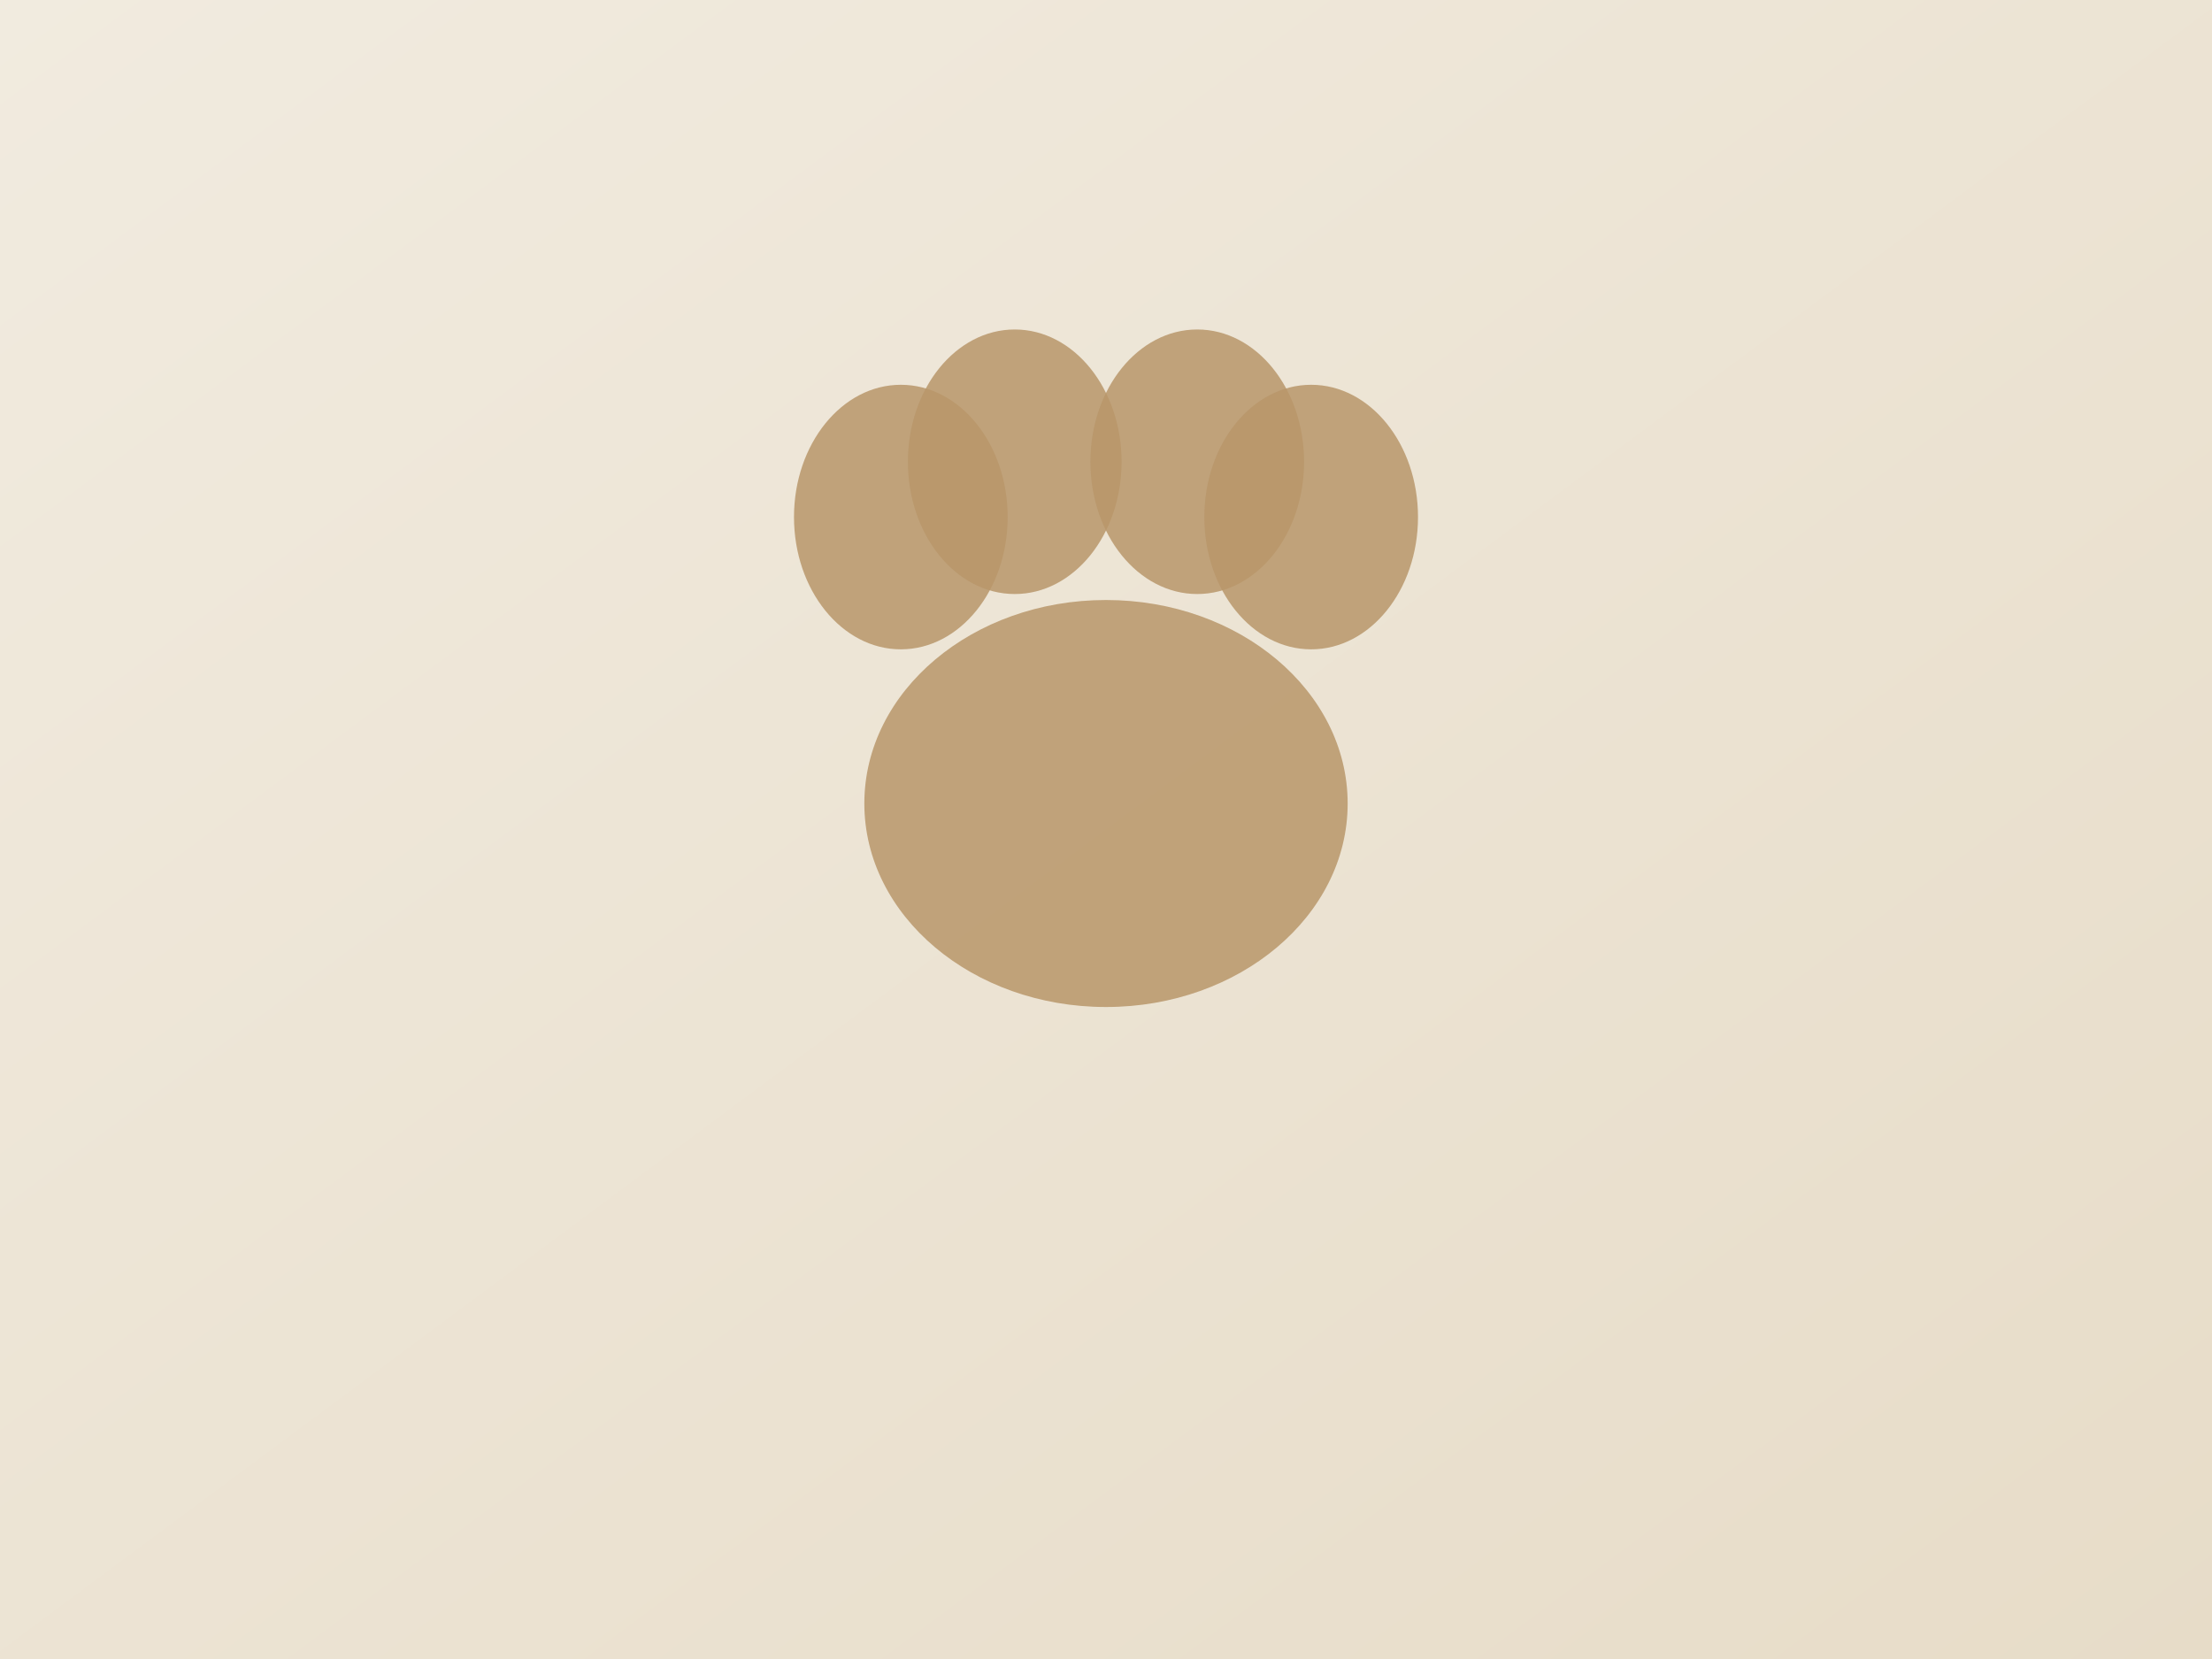
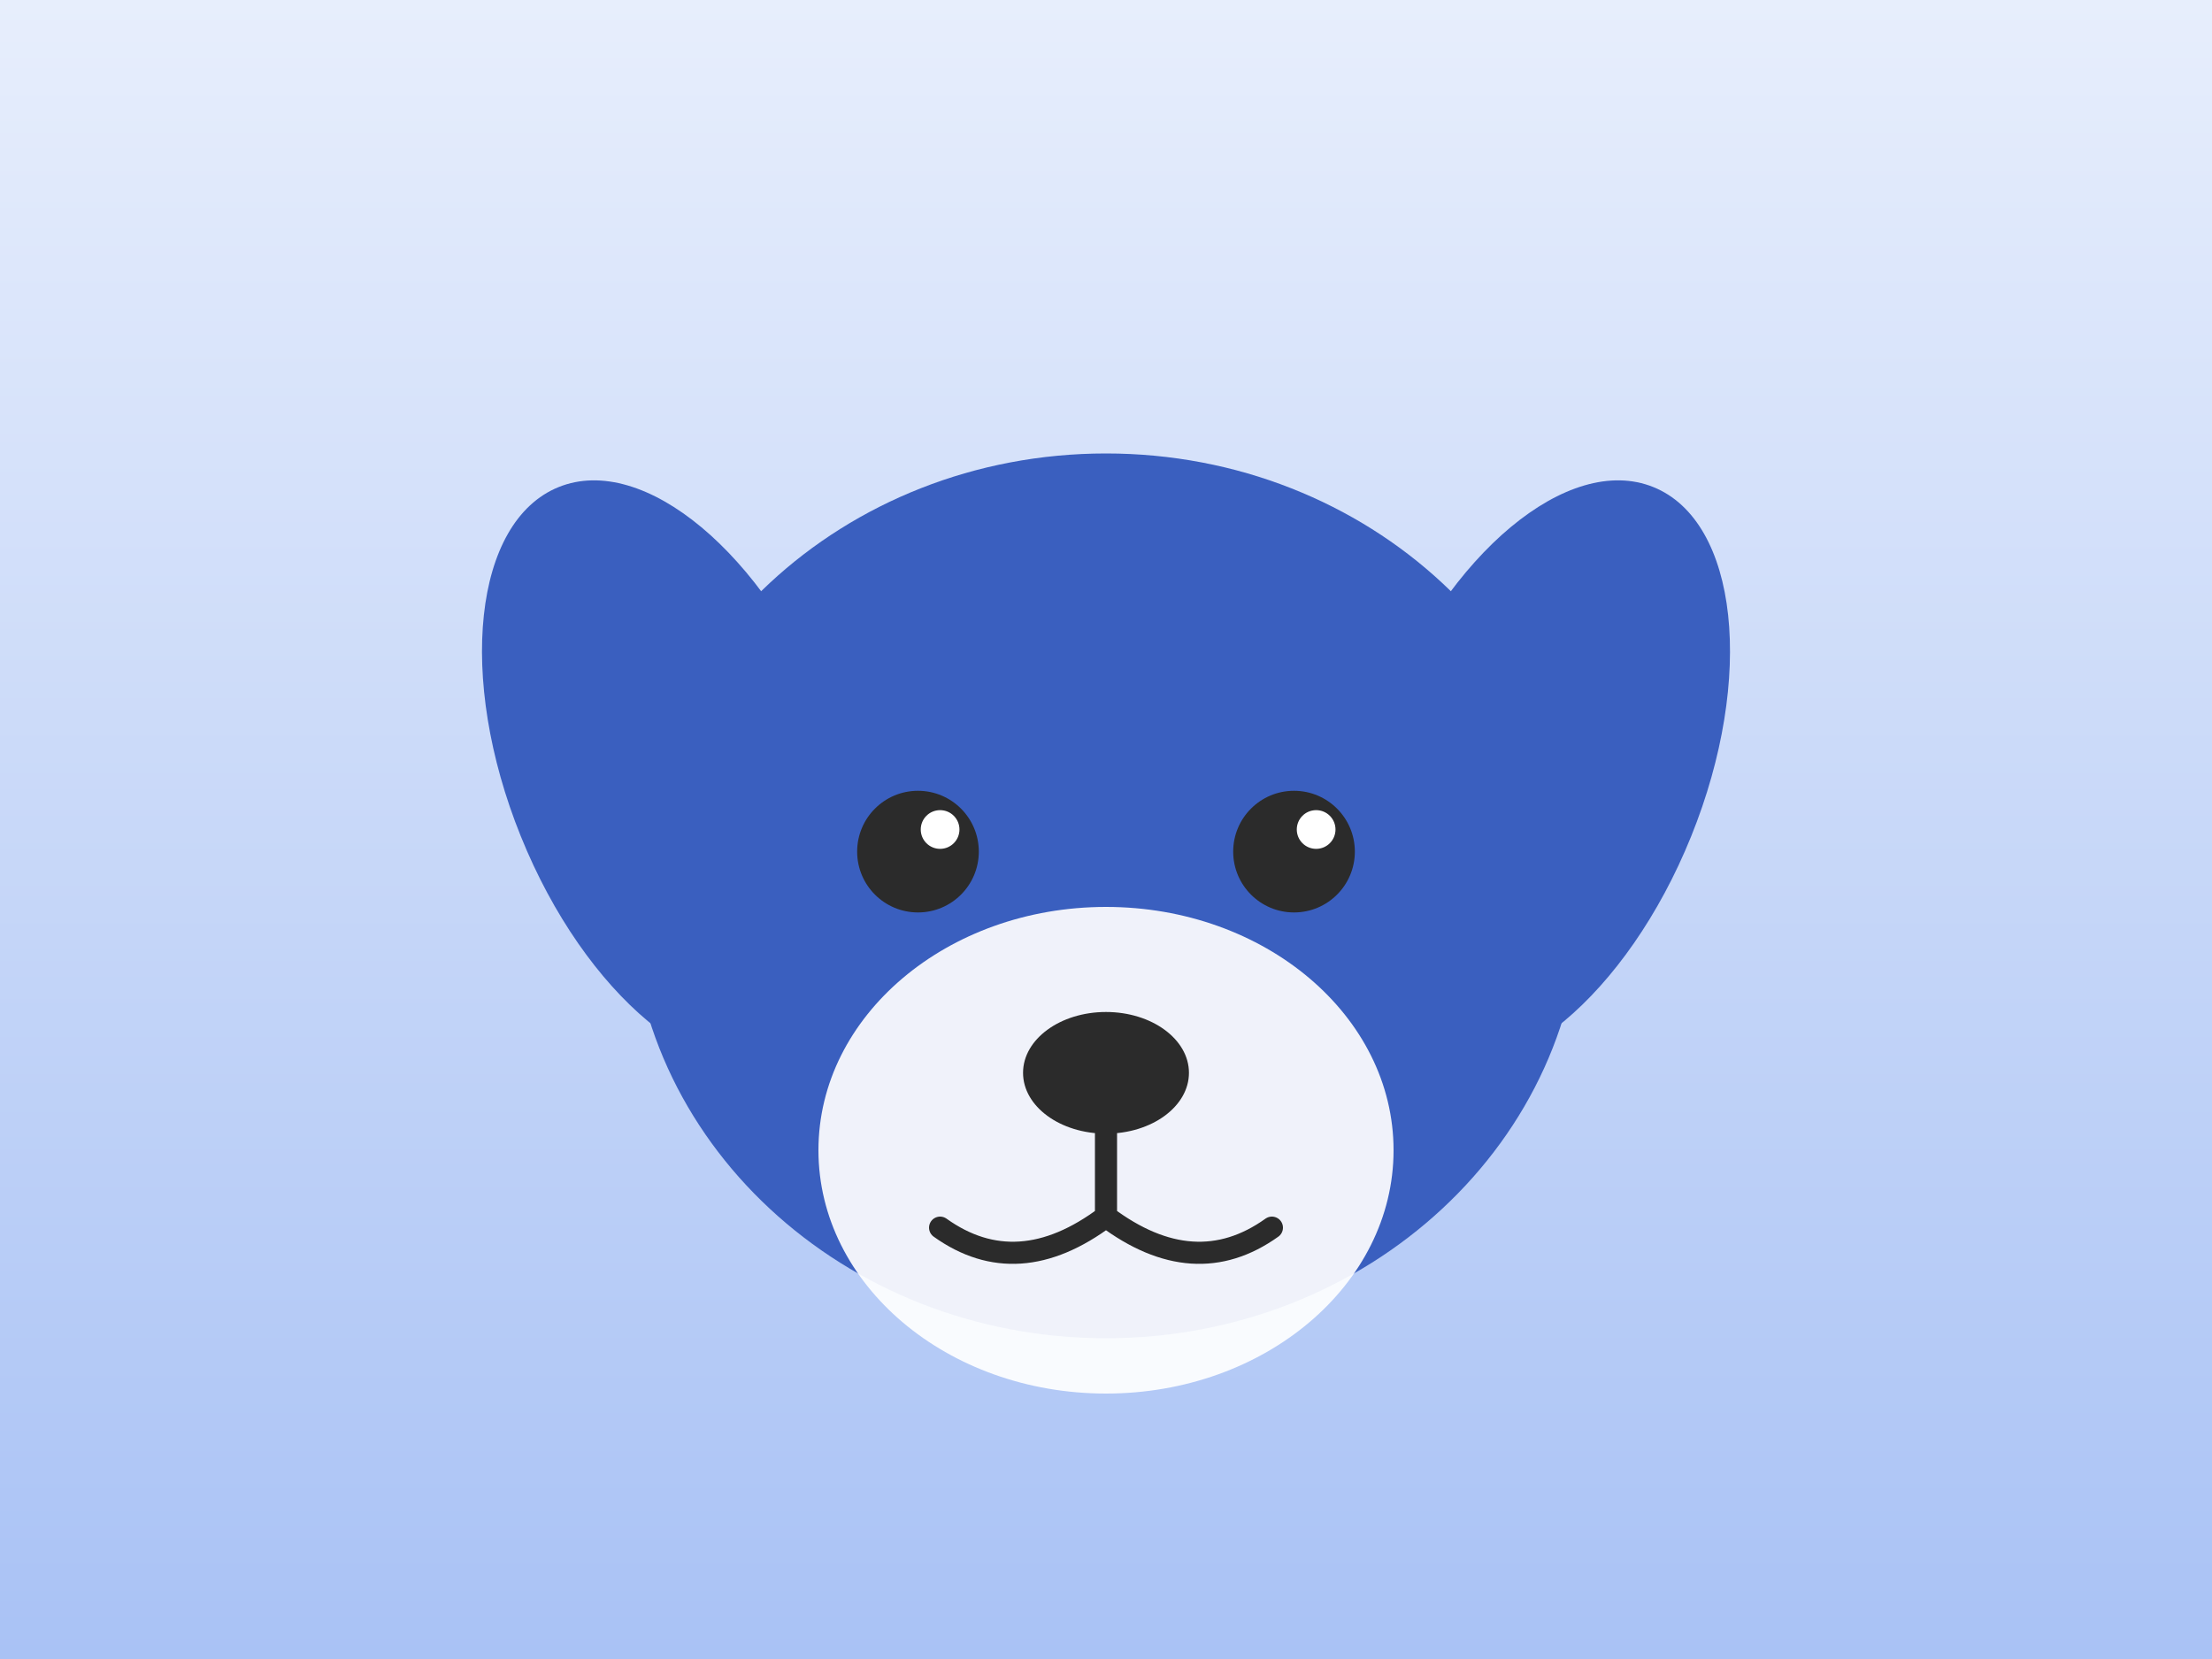
- <svg xmlns="http://www.w3.org/2000/svg" viewBox="0 0 400 300" width="400" height="300" role="img" aria-label="Foto de perro no disponible">
+ <svg xmlns="http://www.w3.org/2000/svg" viewBox="0 0 400 300" width="400" height="300" role="img" aria-label="Foto de perro de muestra">
  <defs>
-     <linearGradient id="g3" x1="0" y1="0" x2="1" y2="1">
-       <stop offset="0" stop-color="#f1ebdf" />
-       <stop offset="1" stop-color="#e7dcc8" />
+     <linearGradient id="bg" x1="0" y1="0" x2="0" y2="1">
+       <stop offset="0" stop-color="#e7eefc" />
+       <stop offset="1" stop-color="#a9c2f5" />
    </linearGradient>
  </defs>
-   <rect width="400" height="300" fill="url(#g3)" />
-   <ellipse cx="200" cy="145.3" rx="43.7" ry="36.8" fill="#b8966a" opacity="0.85" />
-   <ellipse cx="162.9" cy="93.5" rx="19.32" ry="23.92" fill="#b8966a" opacity="0.85" />
-   <ellipse cx="183.5" cy="83.5" rx="19.32" ry="23.92" fill="#b8966a" opacity="0.85" />
-   <ellipse cx="216.5" cy="83.5" rx="19.32" ry="23.92" fill="#b8966a" opacity="0.85" />
-   <ellipse cx="237.1" cy="93.5" rx="19.32" ry="23.92" fill="#b8966a" opacity="0.85" />
+   <rect width="400" height="300" fill="url(#bg)" />
+   <g transform="translate(200,168)">
+     <ellipse cx="-78" cy="-28" rx="30" ry="56" fill="#3a5fbf" transform="rotate(-22 -78 -28)" />
+     <ellipse cx="78" cy="-28" rx="30" ry="56" fill="#3a5fbf" transform="rotate(22 78 -28)" />
+     <ellipse cx="0" cy="-6" rx="86" ry="80" fill="#3a5fbf" />
+     <ellipse cx="0" cy="40" rx="52" ry="44" fill="#fff" opacity="0.92" />
+     <circle cx="-34" cy="-14" r="11" fill="#2b2b2b" />
+     <circle cx="34" cy="-14" r="11" fill="#2b2b2b" />
+     <circle cx="-30" cy="-18" r="3.5" fill="#fff" />
+     <circle cx="38" cy="-18" r="3.5" fill="#fff" />
+     <ellipse cx="0" cy="26" rx="15" ry="11" fill="#2b2b2b" />
+     <path d="M0 37 V52 M0 52 q-16 12 -30 2 M0 52 q16 12 30 2" stroke="#2b2b2b" stroke-width="4" fill="none" stroke-linecap="round" />
+   </g>
</svg>
